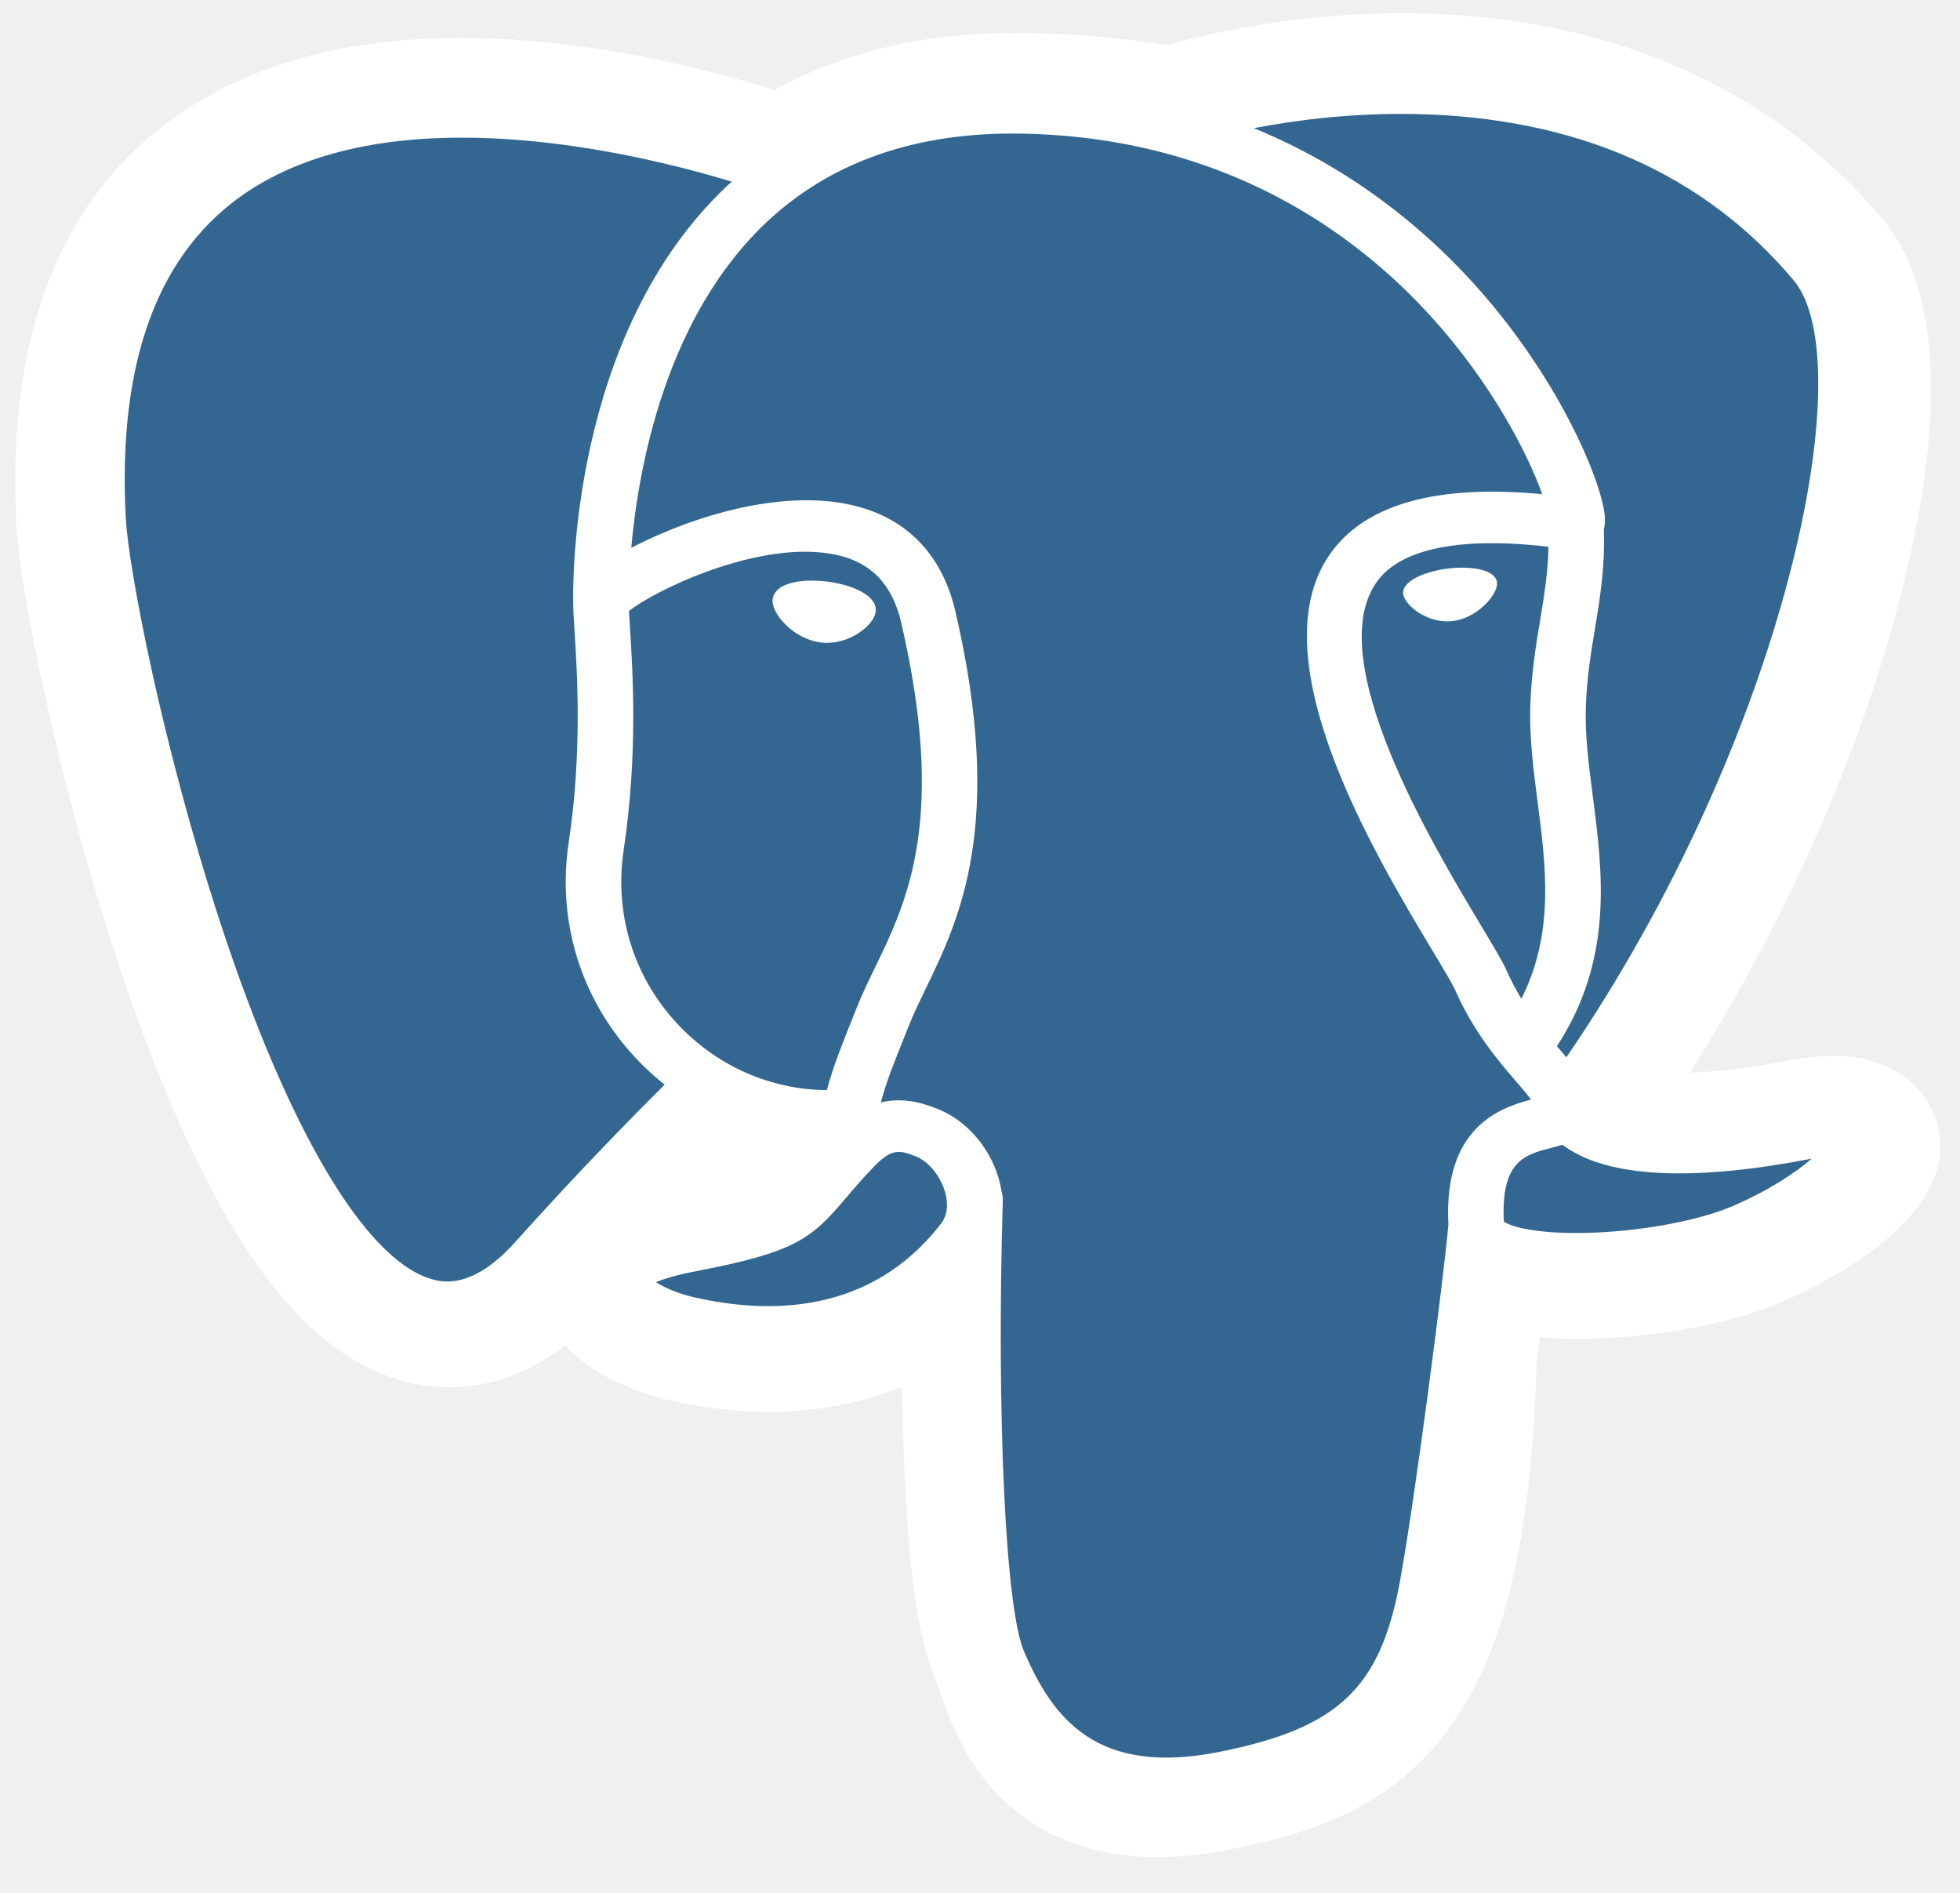
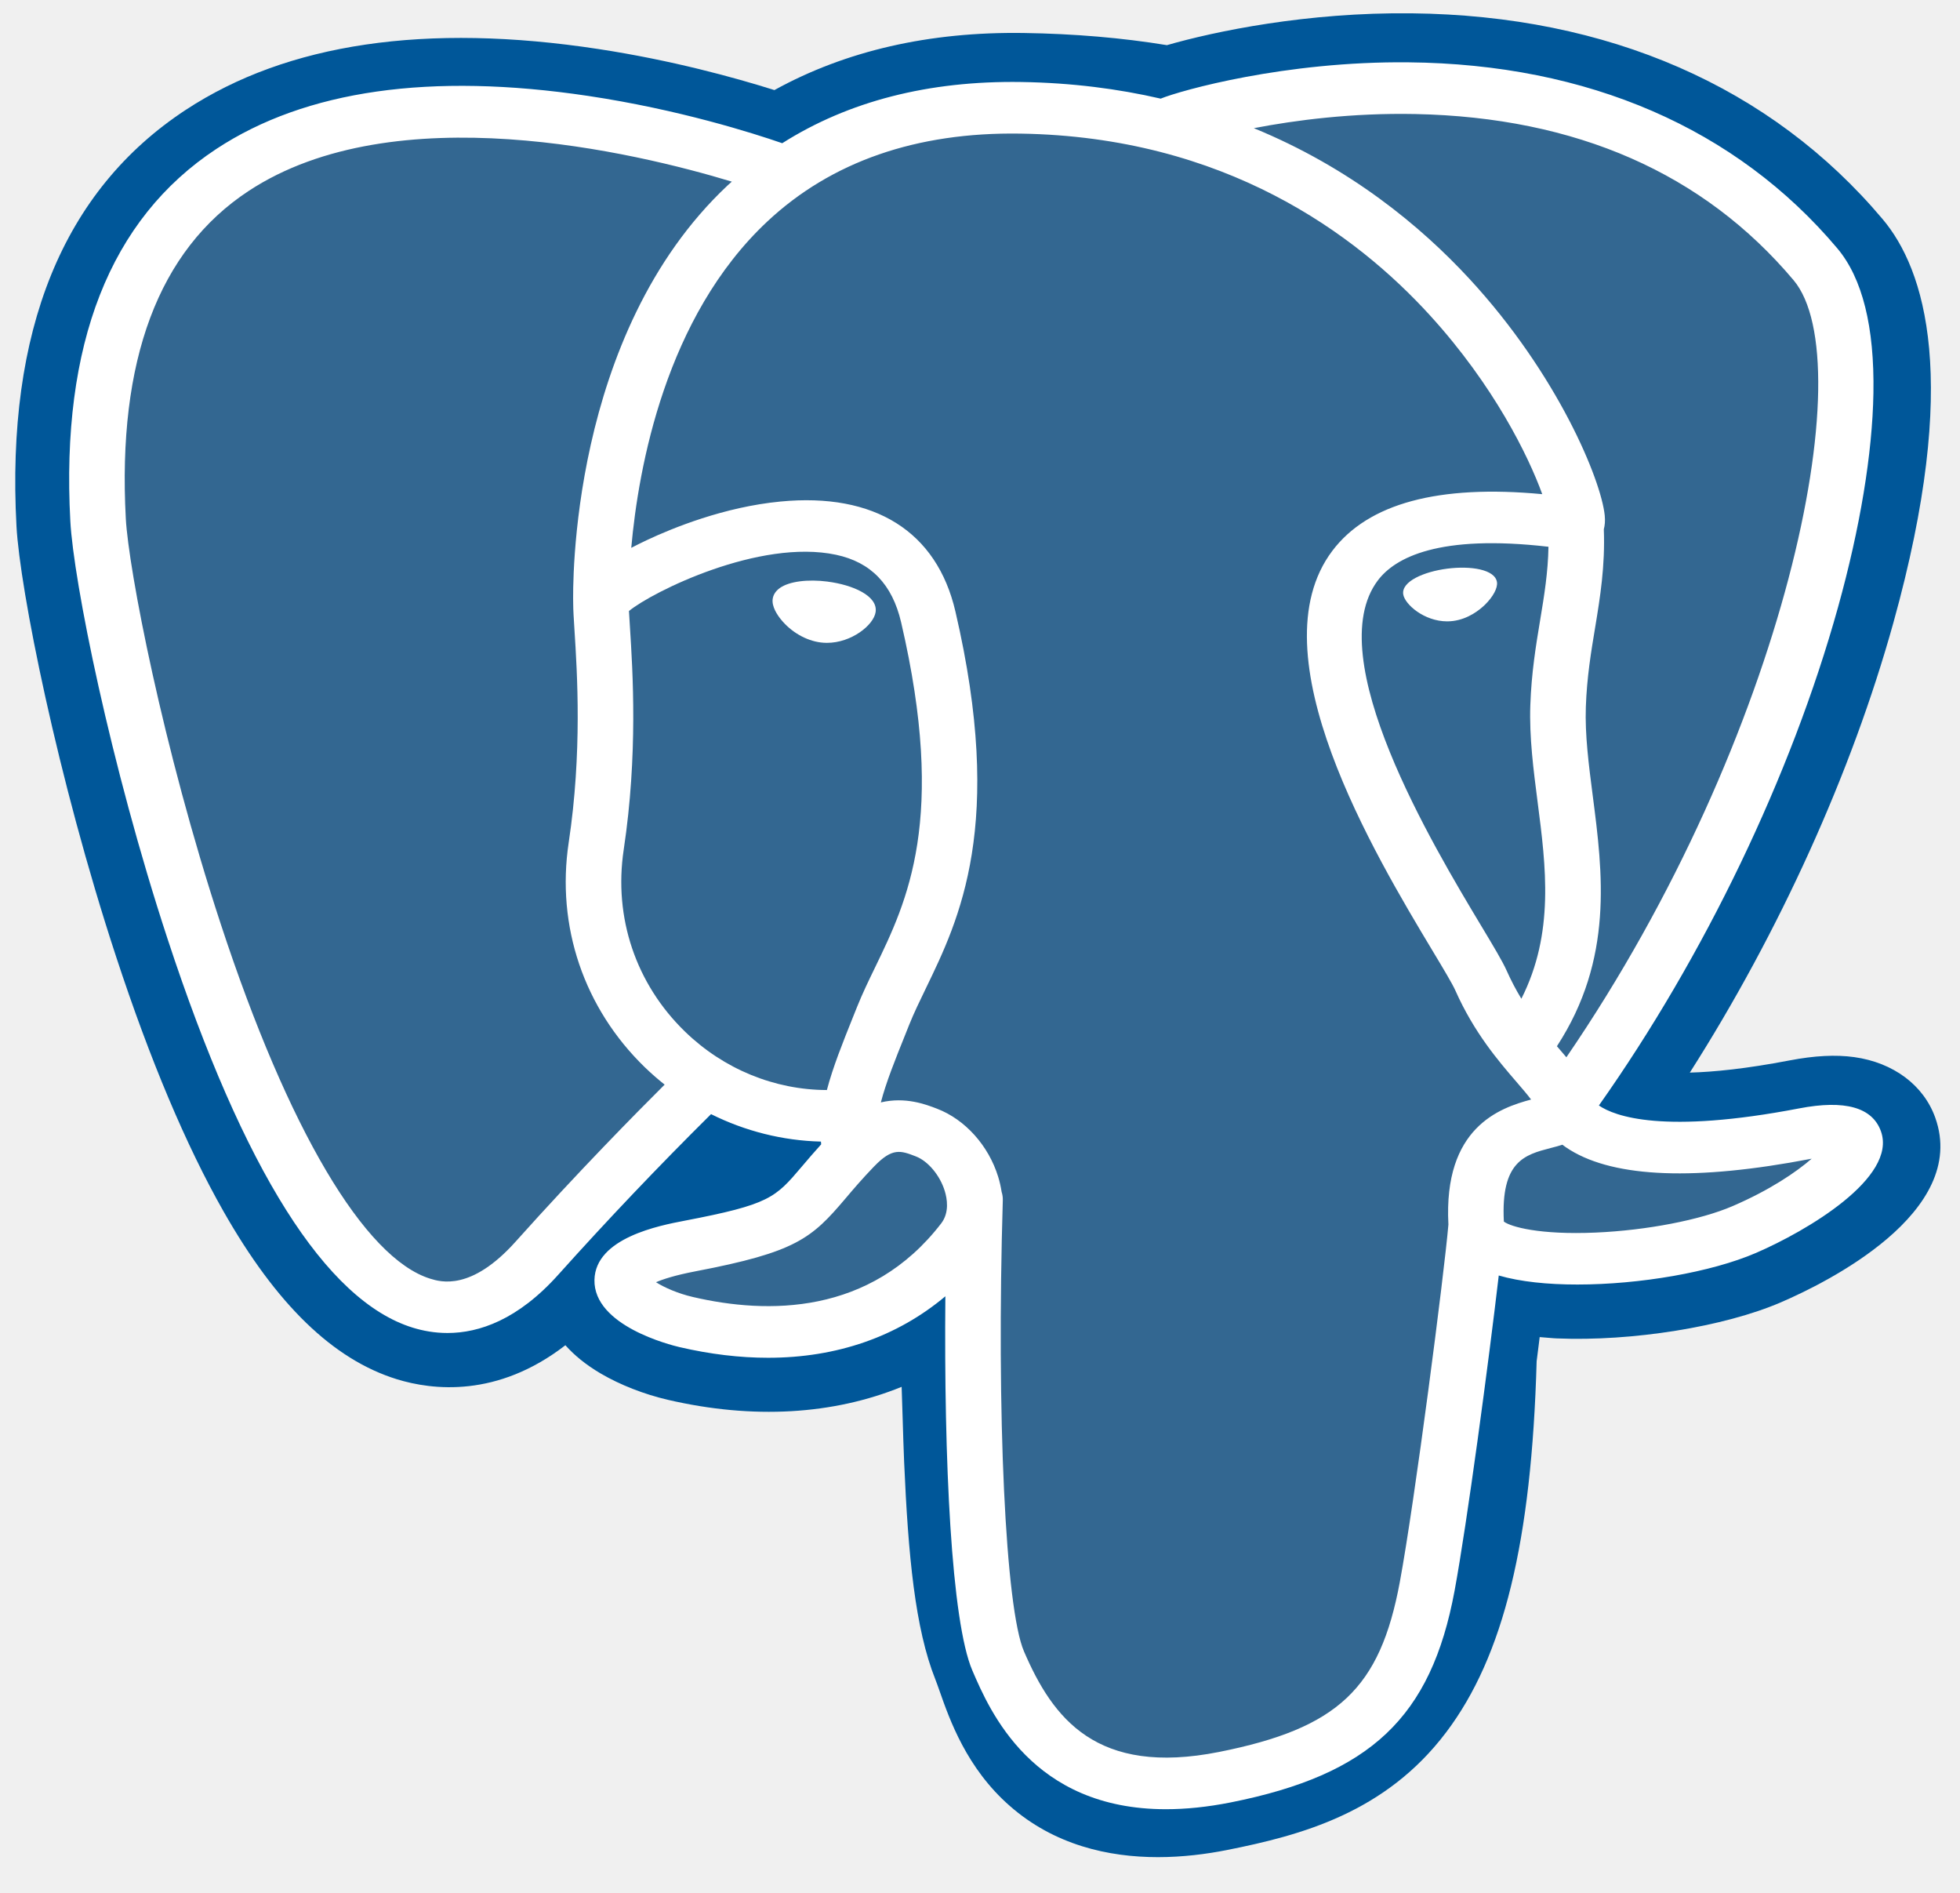
<svg xmlns="http://www.w3.org/2000/svg" width="58" height="56" viewBox="0 0 58 56" fill="none">
  <g clip-path="url(#clip0_101_463)">
-     <path d="M57.269 33.07C56.926 32.106 56.029 31.436 54.87 31.275C54.322 31.199 53.696 31.231 52.955 31.373C51.663 31.621 50.704 31.715 50.005 31.733C52.645 27.593 54.792 22.871 56.028 18.426C58.027 11.239 56.959 7.965 55.711 6.484C52.408 2.564 47.589 0.458 41.776 0.394C38.674 0.358 35.952 0.927 34.531 1.336C33.209 1.119 31.787 0.998 30.295 0.976C27.499 0.935 25.028 1.501 22.916 2.665C21.748 2.297 19.872 1.78 17.705 1.45C12.61 0.673 8.503 1.278 5.499 3.249C1.862 5.635 0.176 9.782 0.488 15.572C0.587 17.411 1.694 23.005 3.438 28.31C4.44 31.36 5.508 33.892 6.613 35.837C8.181 38.596 9.858 40.22 11.741 40.804C12.796 41.13 14.714 41.359 16.731 39.799C16.986 40.087 17.327 40.372 17.78 40.638C18.355 40.974 19.058 41.249 19.76 41.413C22.289 42 24.659 41.853 26.681 41.03C26.693 41.364 26.703 41.683 26.711 41.958C26.724 42.405 26.738 42.843 26.755 43.253C26.875 46.024 27.078 48.179 27.679 49.686C27.712 49.769 27.757 49.895 27.804 50.029C28.104 50.883 28.605 52.311 29.882 53.429C31.203 54.588 32.802 54.944 34.266 54.944C35.001 54.944 35.701 54.854 36.316 54.732C38.506 54.296 40.994 53.632 42.794 51.251C44.495 49.001 45.323 45.612 45.472 40.273C45.492 40.122 45.51 39.977 45.527 39.84L45.562 39.558L45.963 39.591L46.067 39.597C48.298 39.691 51.026 39.252 52.701 38.529C54.025 37.959 58.268 35.878 57.269 33.07Z" fill="white" />
+     <path d="M57.269 33.07C56.926 32.106 56.029 31.436 54.87 31.275C54.322 31.199 53.696 31.231 52.955 31.373C51.663 31.621 50.704 31.715 50.005 31.733C52.645 27.593 54.792 22.871 56.028 18.426C58.027 11.239 56.959 7.965 55.711 6.484C52.408 2.564 47.589 0.458 41.776 0.394C38.674 0.358 35.952 0.927 34.531 1.336C33.209 1.119 31.787 0.998 30.295 0.976C27.499 0.935 25.028 1.501 22.916 2.665C21.748 2.297 19.872 1.78 17.705 1.45C12.61 0.673 8.503 1.278 5.499 3.249C1.862 5.635 0.176 9.782 0.488 15.572C0.587 17.411 1.694 23.005 3.438 28.31C4.44 31.36 5.508 33.892 6.613 35.837C8.181 38.596 9.858 40.22 11.741 40.804C12.796 41.13 14.714 41.359 16.731 39.799C16.986 40.087 17.327 40.372 17.78 40.638C18.355 40.974 19.058 41.249 19.76 41.413C22.289 42 24.659 41.853 26.681 41.03C26.693 41.364 26.703 41.683 26.711 41.958C26.724 42.405 26.738 42.843 26.755 43.253C26.875 46.024 27.078 48.179 27.679 49.686C27.712 49.769 27.757 49.895 27.804 50.029C28.104 50.883 28.605 52.311 29.882 53.429C31.203 54.588 32.802 54.944 34.266 54.944C35.001 54.944 35.701 54.854 36.316 54.732C38.506 54.296 40.994 53.632 42.794 51.251C44.495 49.001 45.323 45.612 45.472 40.273C45.492 40.122 45.51 39.977 45.527 39.84L45.562 39.558L45.963 39.591L46.067 39.597C48.298 39.691 51.026 39.252 52.701 38.529C54.025 37.959 58.268 35.878 57.269 33.07Z" fill="#005799" />
    <path d="M53.453 33.616C46.819 34.887 46.363 32.801 46.363 32.801C53.368 23.147 56.296 10.894 53.769 7.895C46.876 -0.286 34.943 3.583 34.743 3.683L34.679 3.694C33.369 3.441 31.902 3.291 30.253 3.266C27.252 3.22 24.974 3.997 23.247 5.214C23.247 5.214 1.959 -2.931 2.95 15.458C3.16 19.37 8.987 45.059 15.936 37.3C18.476 34.462 20.93 32.063 20.93 32.063C22.149 32.816 23.609 33.199 25.139 33.061L25.257 32.968C25.22 33.32 25.237 33.664 25.305 34.072C23.515 35.93 24.041 36.256 20.462 36.941C16.84 37.634 18.968 38.868 20.357 39.191C22.041 39.582 25.936 40.136 28.569 36.713L28.464 37.104C29.165 37.626 29.658 40.498 29.575 43.102C29.492 45.706 29.437 47.494 29.99 48.89C30.543 50.287 31.094 53.429 35.799 52.492C39.73 51.71 41.767 49.682 42.051 46.3C42.252 43.895 42.707 44.251 42.735 42.101L43.1 41.083C43.522 37.823 43.167 36.772 45.589 37.261L46.178 37.309C47.961 37.384 50.294 37.042 51.663 36.451C54.612 35.181 56.361 33.058 53.453 33.616H53.453Z" fill="#336791" />
    <path d="M24.494 17.207C23.896 17.13 23.354 17.202 23.08 17.394C22.926 17.503 22.879 17.628 22.866 17.715C22.831 17.944 23.004 18.197 23.11 18.327C23.41 18.697 23.849 18.951 24.283 19.007C24.346 19.015 24.409 19.019 24.471 19.019C25.195 19.019 25.853 18.495 25.911 18.109C25.984 17.625 25.227 17.302 24.494 17.208V17.207ZM44.298 17.223C44.241 16.843 43.514 16.735 42.825 16.824C42.136 16.913 41.468 17.202 41.524 17.582C41.568 17.878 42.143 18.383 42.824 18.383C42.881 18.383 42.939 18.379 42.998 18.372C43.452 18.313 43.785 18.045 43.943 17.891C44.184 17.655 44.324 17.393 44.298 17.223Z" fill="white" />
    <path d="M55.661 33.471C55.408 32.761 54.594 32.532 53.241 32.792C49.225 33.562 47.786 33.029 47.314 32.706C50.436 28.288 53.004 22.949 54.39 17.967C55.046 15.607 55.408 13.415 55.438 11.629C55.471 9.669 55.111 8.228 54.37 7.348C51.38 3.8 46.992 1.896 41.681 1.844C38.03 1.806 34.945 2.674 34.347 2.918C33.087 2.627 31.714 2.449 30.22 2.426C27.479 2.385 25.109 2.994 23.148 4.237C22.295 3.942 20.093 3.24 17.4 2.837C12.744 2.141 9.044 2.668 6.404 4.405C3.254 6.479 1.799 10.184 2.081 15.419C2.176 17.181 3.257 22.599 4.962 27.788C7.206 34.618 9.646 38.484 12.213 39.279C12.514 39.372 12.86 39.437 13.242 39.437C14.179 39.437 15.327 39.045 16.521 37.712C17.978 36.088 19.485 34.504 21.041 32.962C22.05 33.465 23.159 33.746 24.293 33.774C24.295 33.801 24.298 33.829 24.3 33.856C24.105 34.072 23.914 34.292 23.727 34.514C22.941 35.44 22.778 35.633 20.249 36.117C19.529 36.255 17.619 36.62 17.591 37.864C17.561 39.224 19.849 39.794 20.11 39.855C21.019 40.066 21.895 40.17 22.729 40.17C24.76 40.17 26.547 39.55 27.975 38.351C27.931 43.196 28.149 47.971 28.775 49.425C29.288 50.616 30.541 53.527 34.5 53.526C35.081 53.526 35.72 53.464 36.423 53.324C40.555 52.501 42.349 50.805 43.043 47.066C43.414 45.068 44.052 40.296 44.351 37.736C44.984 37.92 45.798 38.004 46.679 38.003C48.515 38.003 50.634 37.641 51.963 37.068C53.456 36.424 56.149 34.844 55.661 33.471ZM45.822 16.176C45.809 16.931 45.697 17.617 45.578 18.333C45.45 19.103 45.318 19.9 45.285 20.866C45.252 21.807 45.379 22.785 45.501 23.73C45.748 25.641 46.002 27.607 45.02 29.548C44.857 29.279 44.712 29.002 44.585 28.717C44.463 28.442 44.198 28.001 43.831 27.39C42.404 25.013 39.061 19.445 40.772 17.173C41.282 16.497 42.575 15.801 45.822 16.176ZM41.886 3.374C46.645 3.472 50.41 5.125 53.075 8.289C55.119 10.715 52.868 21.755 46.352 31.28C46.286 31.203 46.22 31.125 46.154 31.048L46.072 30.953C47.756 28.37 47.426 25.814 47.133 23.548C47.013 22.619 46.899 21.74 46.928 20.915C46.958 20.041 47.082 19.291 47.203 18.566C47.351 17.672 47.501 16.747 47.46 15.658C47.491 15.543 47.503 15.408 47.487 15.248C47.381 14.202 46.096 11.074 43.477 8.243C42.045 6.694 39.956 4.961 37.103 3.792C38.33 3.556 40.008 3.336 41.886 3.374ZM15.257 36.735C13.941 38.205 13.032 37.923 12.733 37.831C10.786 37.227 8.526 33.405 6.534 27.342C4.81 22.097 3.803 16.822 3.723 15.343C3.471 10.665 4.692 7.405 7.352 5.653C11.68 2.802 18.797 4.509 21.656 5.374C21.615 5.412 21.572 5.447 21.532 5.485C16.839 9.887 16.95 17.407 16.962 17.866C16.962 18.044 16.978 18.295 17 18.64C17.08 19.905 17.231 22.259 16.829 24.925C16.456 27.402 17.278 29.827 19.084 31.578C19.27 31.757 19.465 31.928 19.668 32.089C18.864 32.889 17.117 34.657 15.257 36.735ZM20.271 30.521C18.816 29.11 18.154 27.148 18.457 25.136C18.881 22.32 18.725 19.868 18.641 18.55C18.629 18.366 18.618 18.204 18.612 18.077C19.298 17.512 22.474 15.931 24.74 16.413C25.774 16.633 26.404 17.287 26.666 18.412C28.021 24.234 26.845 26.661 25.9 28.611C25.705 29.013 25.521 29.393 25.364 29.785L25.242 30.089C24.934 30.857 24.647 31.571 24.469 32.249C22.922 32.245 21.416 31.631 20.271 30.521ZM20.509 38.373C20.057 38.269 19.651 38.087 19.412 37.935C19.611 37.849 19.966 37.73 20.581 37.612C23.556 37.044 24.015 36.642 25.018 35.459C25.248 35.187 25.509 34.88 25.87 34.505L25.871 34.505C26.409 33.946 26.655 34.04 27.101 34.212C27.462 34.351 27.815 34.772 27.957 35.235C28.025 35.454 28.101 35.869 27.853 36.193C25.757 38.918 22.702 38.883 20.509 38.373ZM36.079 51.831C32.439 52.555 31.151 50.83 30.302 48.858C29.753 47.585 29.484 41.845 29.675 35.506C29.677 35.422 29.665 35.34 29.64 35.263C29.617 35.112 29.583 34.962 29.538 34.816C29.254 33.893 28.561 33.121 27.73 32.802C27.4 32.675 26.794 32.442 26.066 32.615C26.221 32.02 26.491 31.349 26.783 30.623L26.905 30.317C27.043 29.973 27.216 29.616 27.399 29.238C28.388 27.197 29.742 24.403 28.272 18.089C27.722 15.724 25.883 14.569 23.096 14.838C21.425 14.998 19.897 15.624 19.134 15.983C18.97 16.061 18.82 16.135 18.68 16.208C18.893 13.825 19.697 9.372 22.704 6.555C24.598 4.781 27.12 3.905 30.192 3.953C36.246 4.045 40.129 6.93 42.32 9.335C44.208 11.407 45.23 13.495 45.638 14.62C42.57 14.331 40.483 14.893 39.425 16.298C37.124 19.353 40.684 25.284 42.395 28.134C42.709 28.656 42.98 29.108 43.065 29.3C43.622 30.554 44.344 31.391 44.87 32.002C45.032 32.19 45.188 32.371 45.308 32.53C44.378 32.779 42.709 33.354 42.861 36.228C42.739 37.67 41.866 44.421 41.423 46.806C40.838 49.958 39.589 51.131 36.079 51.831ZM51.271 35.683C50.32 36.093 48.73 36.4 47.22 36.466C45.551 36.539 44.702 36.293 44.502 36.141C44.408 34.35 45.126 34.163 45.885 33.965C46.005 33.934 46.121 33.904 46.233 33.867C46.303 33.92 46.38 33.972 46.464 34.024C47.805 34.846 50.197 34.935 53.574 34.287L53.611 34.28C53.155 34.676 52.376 35.207 51.271 35.683Z" fill="white" />
  </g>
  <defs>
    <clipPath id="clip0_101_463">
      <rect width="57.105" height="54.702" fill="white" transform="translate(0.384766 0.31665)" />
    </clipPath>
  </defs>
</svg>
